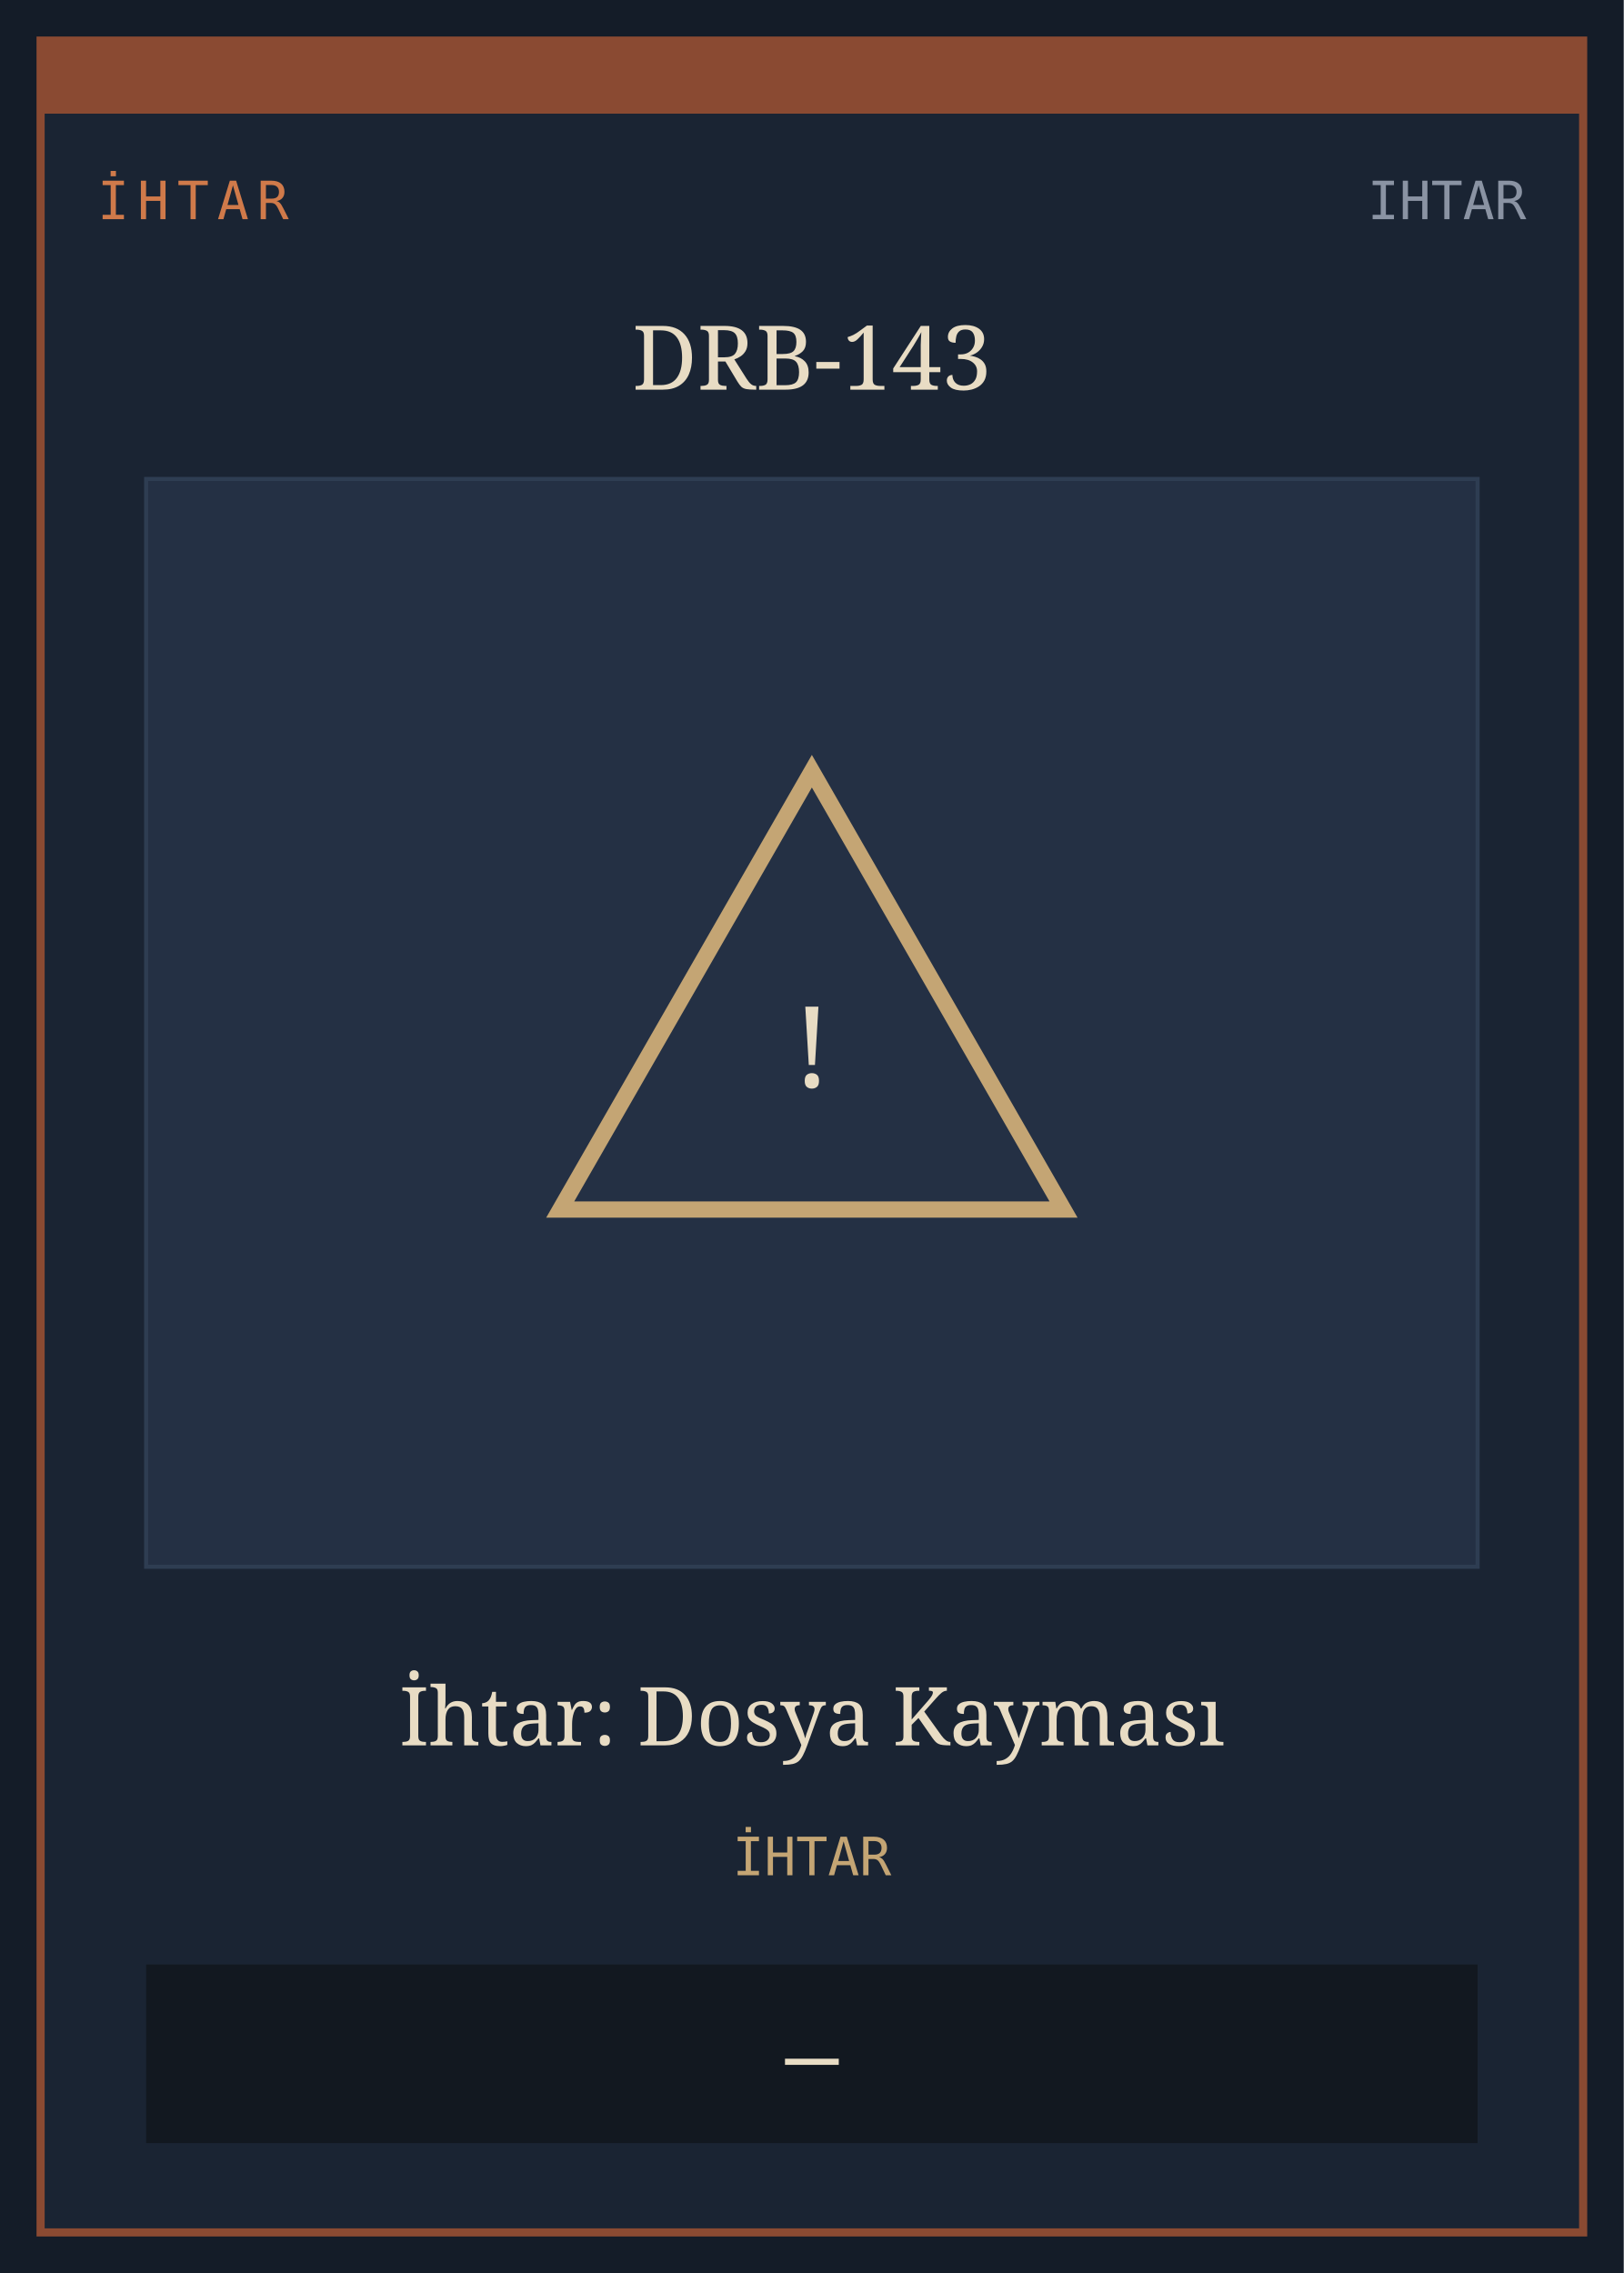
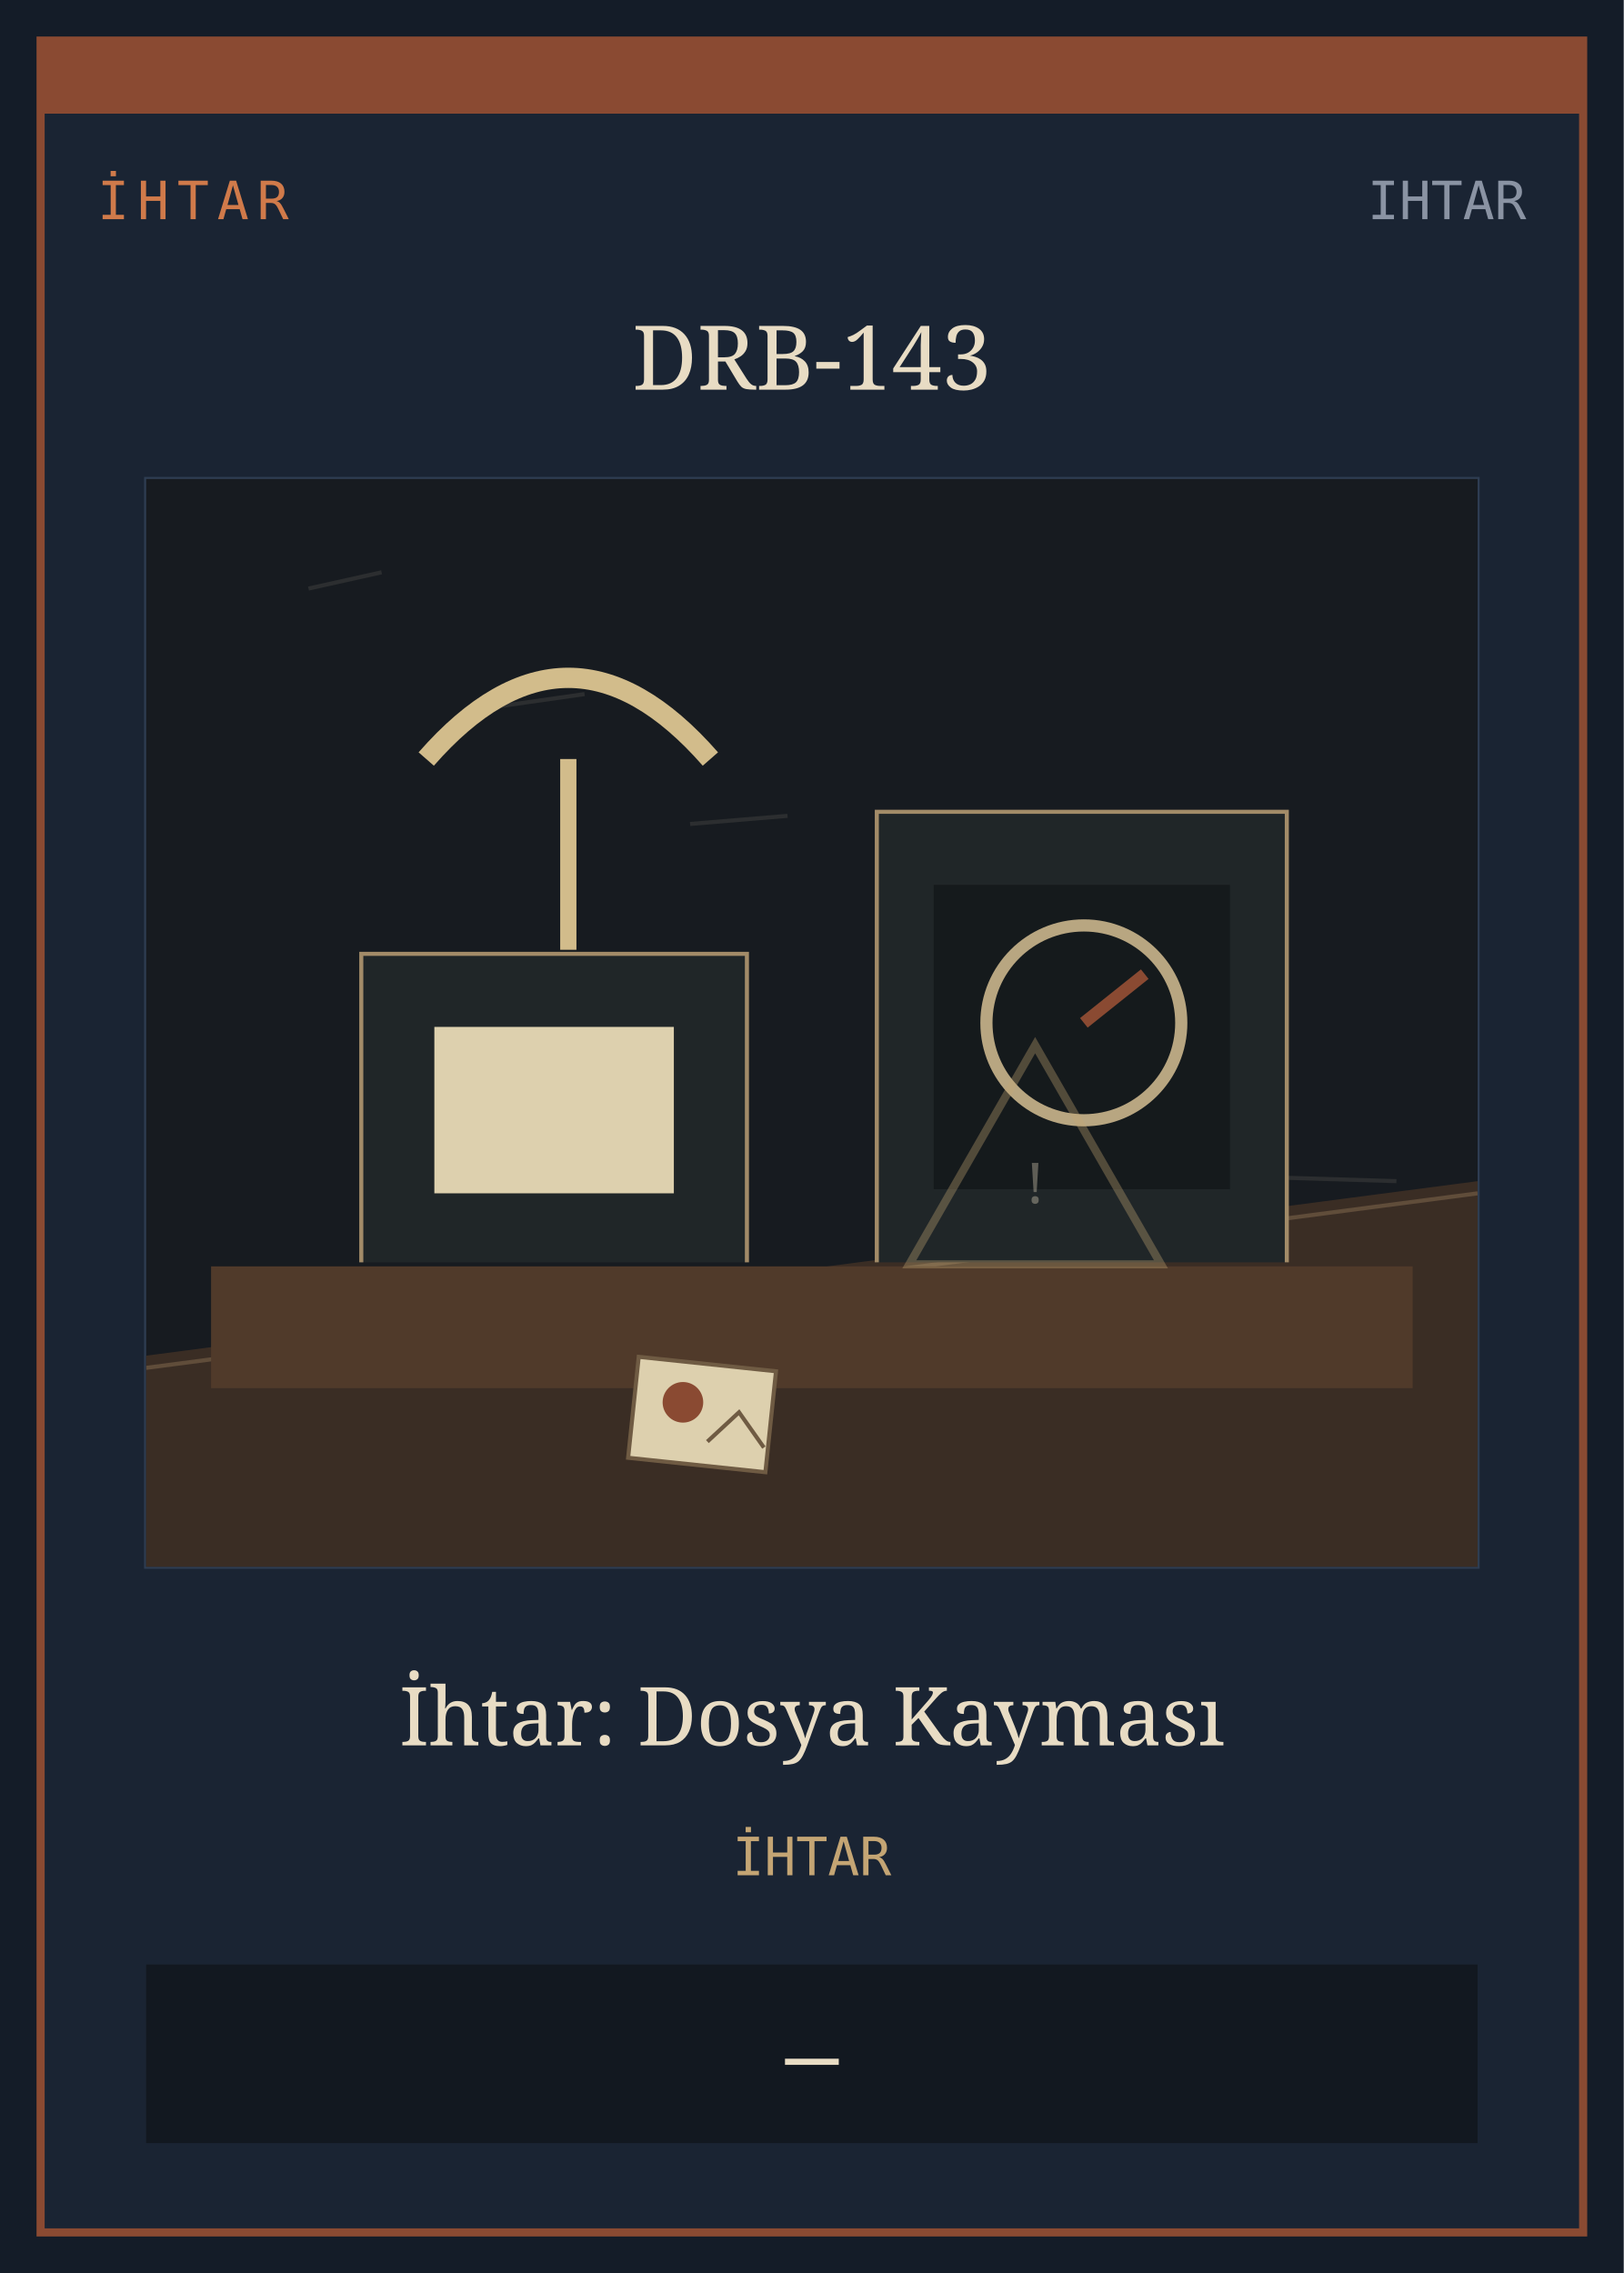
<svg xmlns="http://www.w3.org/2000/svg" viewBox="0 0 400 560" width="400" height="560">
+   <defs>
+     <clipPath id="scene">
+       <rect x="36" y="118" width="328" height="268" />
+     </clipPath>
+   </defs>
  <rect width="400" height="560" fill="#141c28" />
  <rect x="10" y="10" width="380" height="540" fill="#1a2433" stroke="#8a4a32" stroke-width="2" />
  <rect x="10" y="10" width="380" height="18" fill="#8a4a32" />
  <text x="24" y="54" fill="#d07a4a" font-family="ui-monospace,monospace" font-size="13" letter-spacing="2">İHTAR</text>
  <text x="376" y="54" text-anchor="end" fill="#8a93a3" font-family="ui-monospace,monospace" font-size="13">IHTAR</text>
  <text x="200" y="96" text-anchor="middle" fill="#e8dcc4" font-family="Georgia,serif" font-size="22">DRB-143</text>
  <rect x="36" y="118" width="328" height="268" fill="#243044" stroke="#2e3d52" stroke-width="1" />
-   <polygon points="200,190 262,298 138,298" fill="none" stroke="#c4a574" stroke-width="4" />
-   <text x="200" y="268" text-anchor="middle" fill="#e8dcc4" font-family="Georgia,serif" font-size="28">!</text>
+   <g clip-path="url(#scene)">
+     <rect x="36" y="118" width="328" height="268" fill="#171b20" />
+     <path d="M36 334 L364 291 V386 H36Z" fill="#3a2d24" />
+     <path d="M36 337 L364 294" stroke="#8f7355" opacity=".45" />
+     <path d="M76 145 l18 -4" stroke="#eadfbe" opacity=".10" />
+     <path d="M123 174 l21 -3" stroke="#eadfbe" opacity=".10" />
+     <path d="M170 203 l24 -2" stroke="#eadfbe" opacity=".10" />
+     <path d="M217 232 l27 -1" stroke="#eadfbe" opacity=".10" />
+     <path d="M264 261 l30 0" stroke="#eadfbe" opacity=".10" />
+     <path d="M311 290 l33 1" stroke="#eadfbe" opacity=".10" />
+     <path d="M58 319 l36 2" stroke="#eadfbe" opacity=".10" />
+     <path d="M52 312h296v30H52Z" fill="#503a2a" />
+     <path d="M89 311v-76h95v76M216 311v-111h101v111" fill="#202628" stroke="#a28b68" />
+     <path d="M107 253h59v41h-59Z" fill="#ddd0ae" />
+     <path d="M230 218h73v75h-73Z" fill="#151a1c" />
+     <circle cx="267" cy="252" r="24" fill="none" stroke="#b8a681" stroke-width="3" />
+     <path d="M267 252l15-12" stroke="#8a4a32" stroke-width="3" />
+     <path d="M105 187q35-40 70 0" fill="none" stroke="#d2bc8b" stroke-width="5" />
+     <path d="M140 187v47" stroke="#d2bc8b" stroke-width="4" />
+     <g transform="translate(173 348) rotate(6)">
+       <rect x="-17" y="-12" width="34" height="25" fill="#ddd0ae" stroke="#6f5b43" />
+       <circle cx="-5" cy="-2" r="5" fill="#8a4a32" />
+       <path d="M2 7l7-8 7 8" fill="none" stroke="#6f5b43" />
+     </g>
+     <g opacity=".35" transform="scale(.5) translate(310 325)">
+       <polygon points="200,190 262,298 138,298" fill="none" stroke="#c4a574" stroke-width="4" />
+       <text x="200" y="268" text-anchor="middle" fill="#e8dcc4" font-family="Georgia,serif" font-size="28">!</text>
+     </g>
+   </g>
  <text x="200" y="430" text-anchor="middle" fill="#e8dcc4" font-family="Georgia,serif" font-size="20">İhtar: Dosya Kayması</text>
  <text x="200" y="462" text-anchor="middle" fill="#c4a574" font-family="ui-monospace,monospace" font-size="13">İHTAR</text>
  <rect x="36" y="484" width="328" height="44" fill="#121820" />
  <text x="200" y="514" text-anchor="middle" fill="#e8dcc4" font-family="ui-monospace,monospace" font-size="22">—</text>
</svg>
